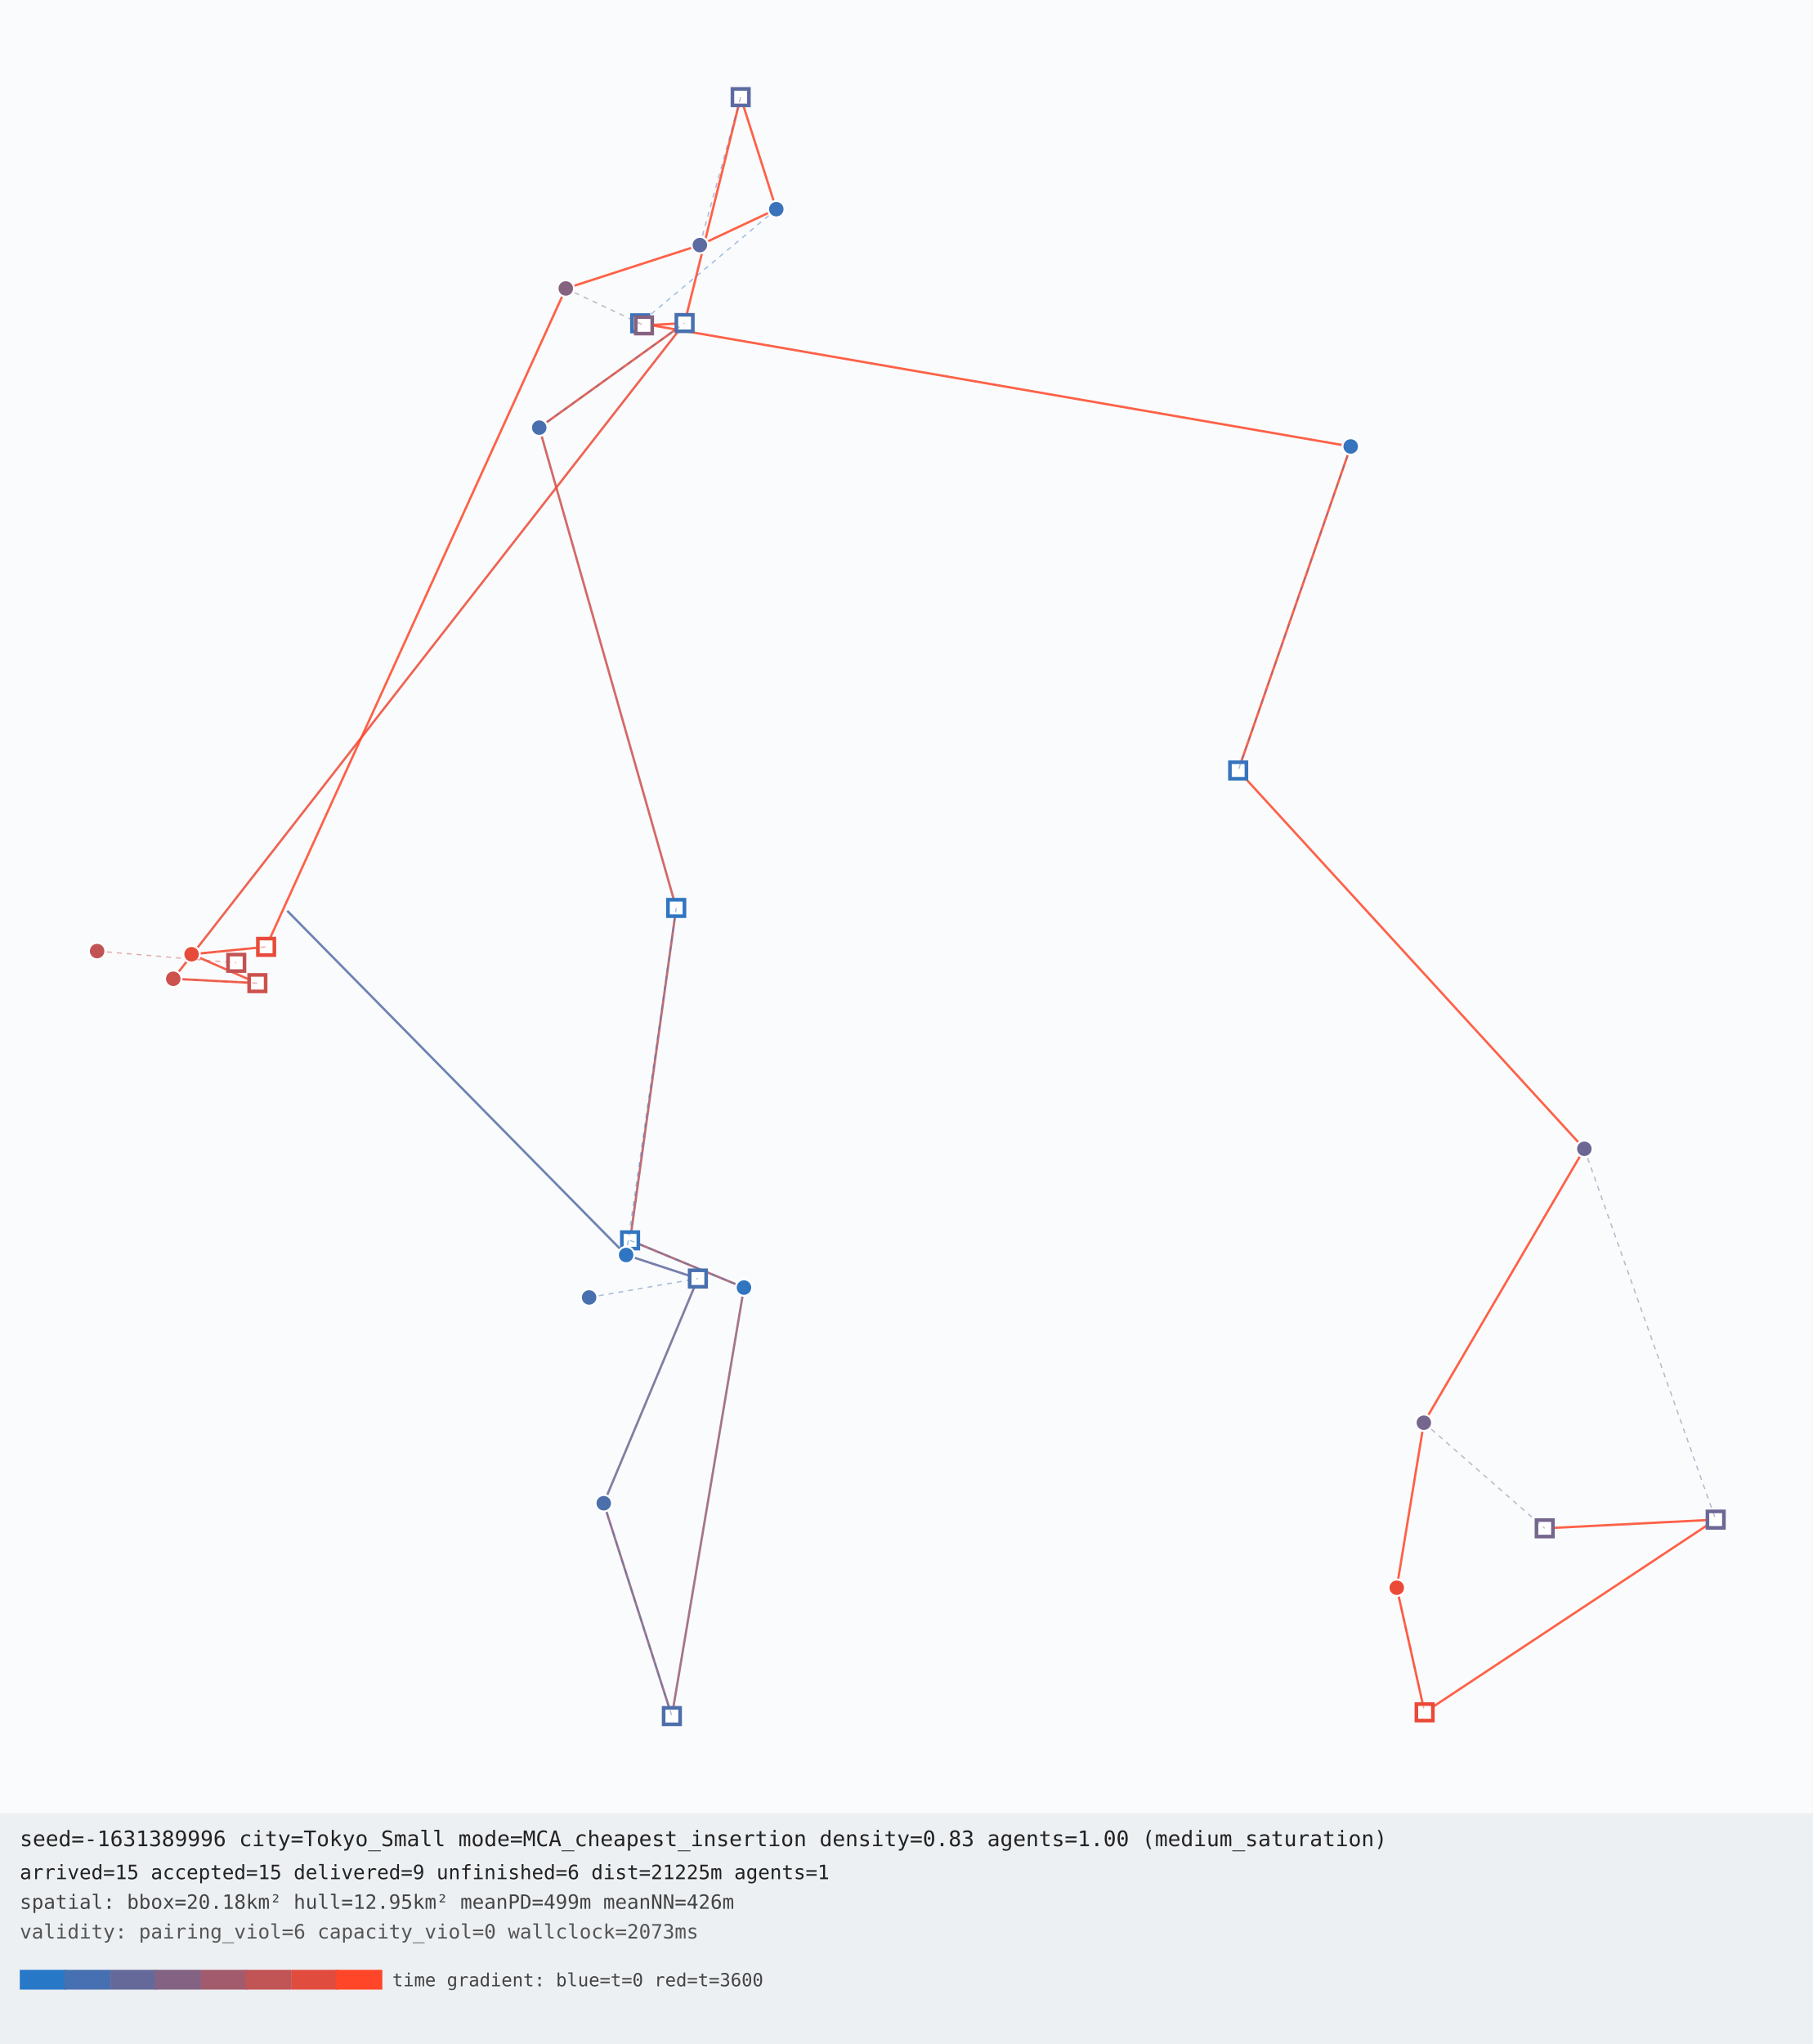
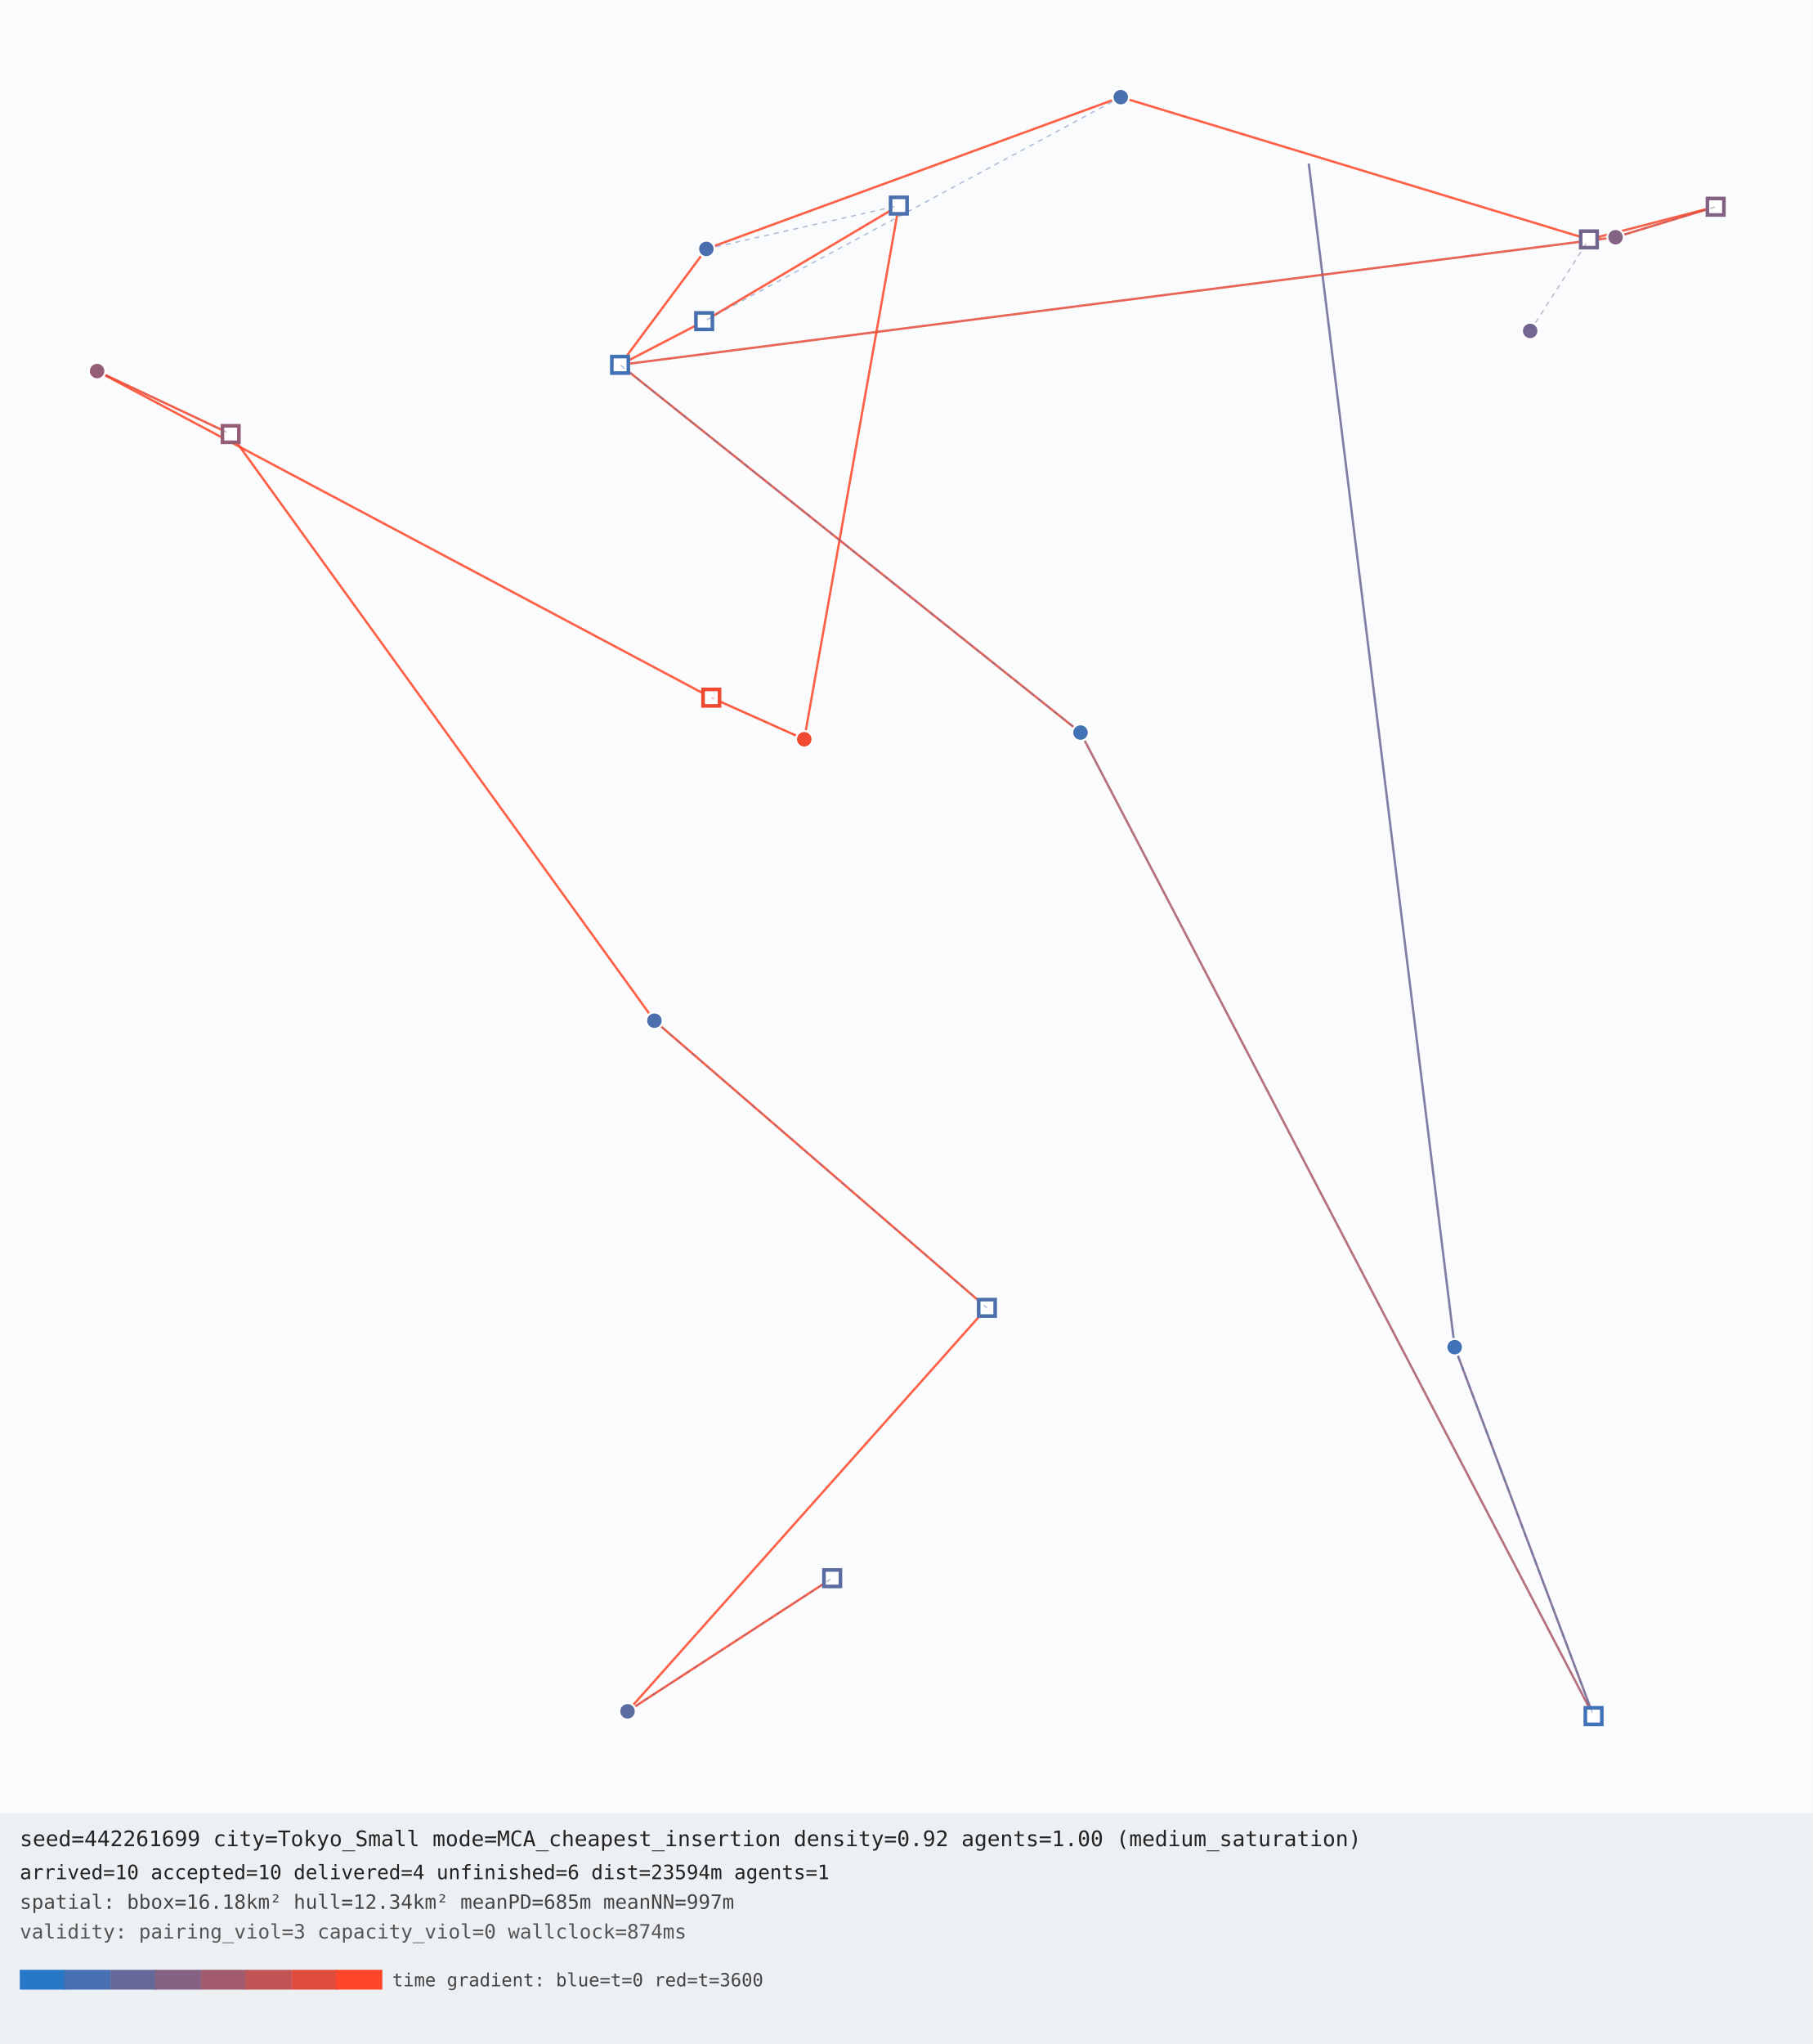
<svg xmlns="http://www.w3.org/2000/svg" width="1100" height="1240">
  <rect width="1100" height="1100" fill="#fafbfc" />
-   <line x1="174.282" y1="552.538" x2="379.935" y2="761.35" stroke="rgb(85,109,166)" stroke-width="1.4" opacity="0.85" />
-   <line x1="379.935" y1="761.35" x2="423.486" y2="775.627" stroke="rgb(95,107,158)" stroke-width="1.4" opacity="0.85" />
-   <line x1="423.486" y1="775.627" x2="366.36" y2="911.935" stroke="rgb(111,103,146)" stroke-width="1.4" opacity="0.85" />
-   <line x1="366.36" y1="911.935" x2="407.688" y2="1041.07" stroke="rgb(135,97,128)" stroke-width="1.4" opacity="0.85" />
-   <line x1="407.688" y1="1041.07" x2="451.443" y2="781.109" stroke="rgb(151,94,117)" stroke-width="1.4" opacity="0.85" />
-   <line x1="451.443" y1="781.109" x2="382.328" y2="752.468" stroke="rgb(163,91,108)" stroke-width="1.4" opacity="0.85" />
-   <line x1="382.328" y1="752.468" x2="410.321" y2="550.799" stroke="rgb(180,87,95)" stroke-width="1.4" opacity="0.85" />
-   <line x1="410.321" y1="550.799" x2="327.203" y2="259.435" stroke="rgb(204,81,77)" stroke-width="1.4" opacity="0.85" />
-   <line x1="327.203" y1="259.435" x2="415.412" y2="195.986" stroke="rgb(231,75,57)" stroke-width="1.4" opacity="0.85" />
-   <line x1="415.412" y1="195.986" x2="105.128" y2="593.768" stroke="rgb(237,74,53)" stroke-width="1.4" opacity="0.85" />
-   <line x1="105.128" y1="593.768" x2="156.182" y2="596.43" stroke="rgb(242,72,49)" stroke-width="1.4" opacity="0.85" />
-   <line x1="156.182" y1="596.43" x2="116.248" y2="578.905" stroke="rgb(244,72,47)" stroke-width="1.4" opacity="0.85" />
-   <line x1="116.248" y1="578.905" x2="161.482" y2="574.402" stroke="rgb(250,71,43)" stroke-width="1.4" opacity="0.85" />
-   <line x1="161.482" y1="574.402" x2="343.316" y2="174.999" stroke="rgb(255,70,40)" stroke-width="1.4" opacity="0.85" />
-   <line x1="343.316" y1="174.999" x2="424.671" y2="148.696" stroke="rgb(255,70,40)" stroke-width="1.4" opacity="0.85" />
-   <line x1="424.671" y1="148.696" x2="471.048" y2="126.9" stroke="rgb(255,70,40)" stroke-width="1.4" opacity="0.85" />
-   <line x1="471.048" y1="126.9" x2="449.44" y2="58.929" stroke="rgb(255,70,40)" stroke-width="1.4" opacity="0.85" />
-   <line x1="449.44" y1="58.929" x2="415.412" y2="195.986" stroke="rgb(255,70,40)" stroke-width="1.4" opacity="0.85" />
-   <line x1="415.412" y1="195.986" x2="390.774" y2="197.386" stroke="rgb(255,70,40)" stroke-width="1.4" opacity="0.85" />
-   <line x1="390.774" y1="197.386" x2="388.454" y2="196.136" stroke="rgb(255,70,40)" stroke-width="1.4" opacity="0.85" />
-   <line x1="388.454" y1="196.136" x2="819.598" y2="270.854" stroke="rgb(255,70,40)" stroke-width="1.4" opacity="0.85" />
-   <line x1="819.598" y1="270.854" x2="751.329" y2="467.419" stroke="rgb(255,70,40)" stroke-width="1.4" opacity="0.85" />
-   <line x1="751.329" y1="467.419" x2="961.38" y2="696.923" stroke="rgb(255,70,40)" stroke-width="1.4" opacity="0.85" />
-   <line x1="961.38" y1="696.923" x2="863.999" y2="863.09" stroke="rgb(255,70,40)" stroke-width="1.4" opacity="0.85" />
-   <line x1="863.999" y1="863.09" x2="847.563" y2="963.198" stroke="rgb(255,70,40)" stroke-width="1.4" opacity="0.85" />
-   <line x1="847.563" y1="963.198" x2="864.464" y2="1038.79" stroke="rgb(255,70,40)" stroke-width="1.4" opacity="0.85" />
-   <line x1="864.464" y1="1038.79" x2="1041.07" y2="921.888" stroke="rgb(255,70,40)" stroke-width="1.4" opacity="0.85" />
-   <line x1="1041.07" y1="921.888" x2="937.328" y2="927.161" stroke="rgb(255,70,40)" stroke-width="1.4" opacity="0.85" />
-   <circle cx="357.472" cy="787.105" r="5" fill="rgb(73,112,174)" stroke="white" stroke-width="1.2" />
-   <rect x="418.486" y="770.627" width="10" height="10" fill="white" stroke="rgb(73,112,174)" stroke-width="2.2" />
-   <line x1="357.472" y1="787.105" x2="423.486" y2="775.627" stroke="rgb(73,112,174)" stroke-width="0.8" stroke-dasharray="3,3" opacity="0.45" />
-   <circle cx="366.36" cy="911.935" r="5" fill="rgb(77,111,172)" stroke="white" stroke-width="1.2" />
-   <rect x="402.688" y="1036.07" width="10" height="10" fill="white" stroke="rgb(77,111,172)" stroke-width="2.2" />
-   <line x1="366.36" y1="911.935" x2="407.688" y2="1041.07" stroke="rgb(77,111,172)" stroke-width="0.8" stroke-dasharray="3,3" opacity="0.45" />
-   <circle cx="451.443" cy="781.109" r="5" fill="rgb(49,117,192)" stroke="white" stroke-width="1.2" />
-   <rect x="377.328" y="747.468" width="10" height="10" fill="white" stroke="rgb(49,117,192)" stroke-width="2.2" />
-   <line x1="451.443" y1="781.109" x2="382.328" y2="752.468" stroke="rgb(49,117,192)" stroke-width="0.8" stroke-dasharray="3,3" opacity="0.45" />
-   <circle cx="379.935" cy="761.35" r="5" fill="rgb(48,117,193)" stroke="white" stroke-width="1.2" />
-   <rect x="405.321" y="545.799" width="10" height="10" fill="white" stroke="rgb(48,117,193)" stroke-width="2.2" />
-   <line x1="379.935" y1="761.35" x2="410.321" y2="550.799" stroke="rgb(48,117,193)" stroke-width="0.8" stroke-dasharray="3,3" opacity="0.45" />
-   <circle cx="327.203" cy="259.435" r="5" fill="rgb(73,112,174)" stroke="white" stroke-width="1.2" />
-   <rect x="410.412" y="190.986" width="10" height="10" fill="white" stroke="rgb(73,112,174)" stroke-width="2.2" />
-   <line x1="327.203" y1="259.435" x2="415.412" y2="195.986" stroke="rgb(73,112,174)" stroke-width="0.8" stroke-dasharray="3,3" opacity="0.45" />
-   <circle cx="105.128" cy="593.768" r="5" fill="rgb(205,81,76)" stroke="white" stroke-width="1.2" />
-   <rect x="151.182" y="591.43" width="10" height="10" fill="white" stroke="rgb(205,81,76)" stroke-width="2.2" />
-   <line x1="105.128" y1="593.768" x2="156.182" y2="596.43" stroke="rgb(205,81,76)" stroke-width="0.8" stroke-dasharray="3,3" opacity="0.45" />
-   <circle cx="116.248" cy="578.905" r="5" fill="rgb(231,75,57)" stroke="white" stroke-width="1.2" />
-   <rect x="156.482" y="569.402" width="10" height="10" fill="white" stroke="rgb(231,75,57)" stroke-width="2.2" />
-   <line x1="116.248" y1="578.905" x2="161.482" y2="574.402" stroke="rgb(231,75,57)" stroke-width="0.8" stroke-dasharray="3,3" opacity="0.45" />
-   <circle cx="819.598" cy="270.854" r="5" fill="rgb(54,116,189)" stroke="white" stroke-width="1.2" />
-   <rect x="746.329" y="462.419" width="10" height="10" fill="white" stroke="rgb(54,116,189)" stroke-width="2.2" />
-   <line x1="819.598" y1="270.854" x2="751.329" y2="467.419" stroke="rgb(54,116,189)" stroke-width="0.8" stroke-dasharray="3,3" opacity="0.45" />
-   <circle cx="471.048" cy="126.9" r="5" fill="rgb(58,115,186)" stroke="white" stroke-width="1.2" />
-   <rect x="383.454" y="191.136" width="10" height="10" fill="white" stroke="rgb(58,115,186)" stroke-width="2.2" />
-   <line x1="471.048" y1="126.9" x2="388.454" y2="196.136" stroke="rgb(58,115,186)" stroke-width="0.8" stroke-dasharray="3,3" opacity="0.45" />
-   <circle cx="424.671" cy="148.696" r="5" fill="rgb(92,107,161)" stroke="white" stroke-width="1.2" />
-   <rect x="444.44" y="53.929" width="10" height="10" fill="white" stroke="rgb(92,107,161)" stroke-width="2.2" />
-   <line x1="424.671" y1="148.696" x2="449.44" y2="58.929" stroke="rgb(92,107,161)" stroke-width="0.8" stroke-dasharray="3,3" opacity="0.45" />
-   <circle cx="961.38" cy="696.923" r="5" fill="rgb(107,104,149)" stroke="white" stroke-width="1.2" />
-   <rect x="1036.07" y="916.888" width="10" height="10" fill="white" stroke="rgb(107,104,149)" stroke-width="2.2" />
-   <line x1="961.38" y1="696.923" x2="1041.07" y2="921.888" stroke="rgb(107,104,149)" stroke-width="0.8" stroke-dasharray="3,3" opacity="0.45" />
-   <circle cx="863.999" cy="863.09" r="5" fill="rgb(117,102,142)" stroke="white" stroke-width="1.2" />
-   <rect x="932.328" y="922.161" width="10" height="10" fill="white" stroke="rgb(117,102,142)" stroke-width="2.2" />
-   <line x1="863.999" y1="863.09" x2="937.328" y2="927.161" stroke="rgb(117,102,142)" stroke-width="0.8" stroke-dasharray="3,3" opacity="0.45" />
-   <circle cx="343.316" cy="174.999" r="5" fill="rgb(134,98,129)" stroke="white" stroke-width="1.2" />
-   <rect x="385.774" y="192.386" width="10" height="10" fill="white" stroke="rgb(134,98,129)" stroke-width="2.2" />
-   <line x1="343.316" y1="174.999" x2="390.774" y2="197.386" stroke="rgb(134,98,129)" stroke-width="0.8" stroke-dasharray="3,3" opacity="0.45" />
-   <circle cx="58.929" cy="576.977" r="5" fill="rgb(194,83,84)" stroke="white" stroke-width="1.2" />
-   <rect x="138.363" y="579.103" width="10" height="10" fill="white" stroke="rgb(194,83,84)" stroke-width="2.2" />
-   <line x1="58.929" y1="576.977" x2="143.363" y2="584.103" stroke="rgb(194,83,84)" stroke-width="0.8" stroke-dasharray="3,3" opacity="0.45" />
-   <circle cx="847.563" cy="963.198" r="5" fill="rgb(234,74,55)" stroke="white" stroke-width="1.2" />
-   <rect x="859.464" y="1033.79" width="10" height="10" fill="white" stroke="rgb(234,74,55)" stroke-width="2.2" />
-   <line x1="847.563" y1="963.198" x2="864.464" y2="1038.79" stroke="rgb(234,74,55)" stroke-width="0.8" stroke-dasharray="3,3" opacity="0.45" />
+   <line x1="794.152" y1="99.197" x2="882.703" y2="817.256" stroke="rgb(107,104,149)" stroke-width="1.4" opacity="0.85" />
+   <line x1="882.703" y1="817.256" x2="966.984" y2="1041.07" stroke="rgb(124,100,137)" stroke-width="1.4" opacity="0.85" />
+   <line x1="966.984" y1="1041.07" x2="655.66" y2="444.417" stroke="rgb(169,89,103)" stroke-width="1.4" opacity="0.85" />
+   <line x1="655.66" y1="444.417" x2="376.268" y2="221.324" stroke="rgb(225,76,62)" stroke-width="1.4" opacity="0.85" />
+   <line x1="376.268" y1="221.324" x2="980.306" y2="143.899" stroke="rgb(229,75,58)" stroke-width="1.4" opacity="0.85" />
+   <line x1="980.306" y1="143.899" x2="1041.07" y2="125.411" stroke="rgb(240,73,51)" stroke-width="1.4" opacity="0.85" />
+   <line x1="1041.07" y1="125.411" x2="964.154" y2="145.237" stroke="rgb(245,72,47)" stroke-width="1.4" opacity="0.85" />
+   <line x1="964.154" y1="145.237" x2="680.087" y2="58.929" stroke="rgb(255,70,40)" stroke-width="1.4" opacity="0.85" />
+   <line x1="680.087" y1="58.929" x2="428.614" y2="150.99" stroke="rgb(255,70,40)" stroke-width="1.4" opacity="0.85" />
+   <line x1="428.614" y1="150.99" x2="376.268" y2="221.324" stroke="rgb(255,70,40)" stroke-width="1.4" opacity="0.85" />
+   <line x1="376.268" y1="221.324" x2="427.282" y2="194.838" stroke="rgb(255,70,40)" stroke-width="1.4" opacity="0.85" />
+   <line x1="427.282" y1="194.838" x2="545.409" y2="124.717" stroke="rgb(255,70,40)" stroke-width="1.4" opacity="0.85" />
+   <line x1="545.409" y1="124.717" x2="488.022" y2="448.462" stroke="rgb(255,70,40)" stroke-width="1.4" opacity="0.85" />
+   <line x1="488.022" y1="448.462" x2="431.619" y2="423.232" stroke="rgb(255,70,40)" stroke-width="1.4" opacity="0.85" />
+   <line x1="431.619" y1="423.232" x2="58.929" y2="225.109" stroke="rgb(255,70,40)" stroke-width="1.4" opacity="0.85" />
+   <line x1="58.929" y1="225.109" x2="139.966" y2="263.315" stroke="rgb(255,70,40)" stroke-width="1.4" opacity="0.85" />
+   <line x1="139.966" y1="263.315" x2="397.093" y2="619.203" stroke="rgb(255,70,40)" stroke-width="1.4" opacity="0.85" />
+   <line x1="397.093" y1="619.203" x2="598.859" y2="793.408" stroke="rgb(255,70,40)" stroke-width="1.4" opacity="0.85" />
+   <line x1="598.859" y1="793.408" x2="380.781" y2="1038.19" stroke="rgb(255,70,40)" stroke-width="1.4" opacity="0.85" />
+   <line x1="380.781" y1="1038.19" x2="504.976" y2="957.415" stroke="rgb(255,70,40)" stroke-width="1.4" opacity="0.85" />
+   <circle cx="882.703" cy="817.256" r="5" fill="rgb(63,114,182)" stroke="white" stroke-width="1.2" />
+   <rect x="961.984" y="1036.07" width="10" height="10" fill="white" stroke="rgb(63,114,182)" stroke-width="2.2" />
+   <line x1="882.703" y1="817.256" x2="966.984" y2="1041.07" stroke="rgb(63,114,182)" stroke-width="0.8" stroke-dasharray="3,3" opacity="0.45" />
+   <circle cx="655.66" cy="444.417" r="5" fill="rgb(65,114,181)" stroke="white" stroke-width="1.2" />
+   <rect x="371.268" y="216.324" width="10" height="10" fill="white" stroke="rgb(65,114,181)" stroke-width="2.2" />
+   <line x1="655.66" y1="444.417" x2="376.268" y2="221.324" stroke="rgb(65,114,181)" stroke-width="0.8" stroke-dasharray="3,3" opacity="0.45" />
+   <circle cx="980.306" cy="143.899" r="5" fill="rgb(130,99,132)" stroke="white" stroke-width="1.2" />
+   <rect x="1036.07" y="120.411" width="10" height="10" fill="white" stroke="rgb(130,99,132)" stroke-width="2.2" />
+   <line x1="980.306" y1="143.899" x2="1041.07" y2="125.411" stroke="rgb(130,99,132)" stroke-width="0.8" stroke-dasharray="3,3" opacity="0.45" />
+   <circle cx="928.511" cy="200.754" r="5" fill="rgb(114,102,144)" stroke="white" stroke-width="1.2" />
+   <rect x="959.154" y="140.237" width="10" height="10" fill="white" stroke="rgb(114,102,144)" stroke-width="2.2" />
+   <line x1="928.511" y1="200.754" x2="964.154" y2="145.237" stroke="rgb(114,102,144)" stroke-width="0.8" stroke-dasharray="3,3" opacity="0.45" />
+   <circle cx="680.087" cy="58.929" r="5" fill="rgb(72,112,175)" stroke="white" stroke-width="1.2" />
+   <rect x="422.282" y="189.838" width="10" height="10" fill="white" stroke="rgb(72,112,175)" stroke-width="2.2" />
+   <line x1="680.087" y1="58.929" x2="427.282" y2="194.838" stroke="rgb(72,112,175)" stroke-width="0.8" stroke-dasharray="3,3" opacity="0.45" />
+   <circle cx="428.614" cy="150.99" r="5" fill="rgb(74,111,174)" stroke="white" stroke-width="1.2" />
+   <rect x="540.409" y="119.717" width="10" height="10" fill="white" stroke="rgb(74,111,174)" stroke-width="2.2" />
+   <line x1="428.614" y1="150.99" x2="545.409" y2="124.717" stroke="rgb(74,111,174)" stroke-width="0.8" stroke-dasharray="3,3" opacity="0.45" />
+   <circle cx="397.093" cy="619.203" r="5" fill="rgb(76,111,172)" stroke="white" stroke-width="1.2" />
+   <rect x="593.859" y="788.408" width="10" height="10" fill="white" stroke="rgb(76,111,172)" stroke-width="2.2" />
+   <line x1="397.093" y1="619.203" x2="598.859" y2="793.408" stroke="rgb(76,111,172)" stroke-width="0.8" stroke-dasharray="3,3" opacity="0.45" />
+   <circle cx="380.781" cy="1038.19" r="5" fill="rgb(91,108,161)" stroke="white" stroke-width="1.2" />
+   <rect x="499.976" y="952.415" width="10" height="10" fill="white" stroke="rgb(91,108,161)" stroke-width="2.2" />
+   <line x1="380.781" y1="1038.19" x2="504.976" y2="957.415" stroke="rgb(91,108,161)" stroke-width="0.8" stroke-dasharray="3,3" opacity="0.45" />
+   <circle cx="58.929" cy="225.109" r="5" fill="rgb(149,94,118)" stroke="white" stroke-width="1.2" />
+   <rect x="134.966" y="258.315" width="10" height="10" fill="white" stroke="rgb(149,94,118)" stroke-width="2.2" />
+   <line x1="58.929" y1="225.109" x2="139.966" y2="263.315" stroke="rgb(149,94,118)" stroke-width="0.8" stroke-dasharray="3,3" opacity="0.45" />
+   <circle cx="488.022" cy="448.462" r="5" fill="rgb(240,73,50)" stroke="white" stroke-width="1.2" />
+   <rect x="426.619" y="418.232" width="10" height="10" fill="white" stroke="rgb(240,73,50)" stroke-width="2.2" />
+   <line x1="488.022" y1="448.462" x2="431.619" y2="423.232" stroke="rgb(240,73,50)" stroke-width="0.8" stroke-dasharray="3,3" opacity="0.45" />
  <rect y="1100" width="1100" height="140" fill="#edf0f3" />
-   <text x="12" y="1120" font-family="monospace" font-size="13" fill="#222">seed=-1631389996  city=Tokyo_Small  mode=MCA_cheapest_insertion  density=0.83  agents=1.00  (medium_saturation)</text>
-   <text x="12" y="1140" font-family="monospace" font-size="12" fill="#222">arrived=15 accepted=15 delivered=9 unfinished=6 dist=21225m agents=1</text>
-   <text x="12" y="1158" font-family="monospace" font-size="12" fill="#444">spatial: bbox=20.18km² hull=12.95km² meanPD=499m meanNN=426m</text>
-   <text x="12" y="1176" font-family="monospace" font-size="12" fill="#555">validity: pairing_viol=6 capacity_viol=0 wallclock=2073ms</text>
+   <text x="12" y="1120" font-family="monospace" font-size="13" fill="#222">seed=442261699  city=Tokyo_Small  mode=MCA_cheapest_insertion  density=0.92  agents=1.00  (medium_saturation)</text>
+   <text x="12" y="1140" font-family="monospace" font-size="12" fill="#222">arrived=10 accepted=10 delivered=4 unfinished=6 dist=23594m agents=1</text>
+   <text x="12" y="1158" font-family="monospace" font-size="12" fill="#444">spatial: bbox=16.18km² hull=12.34km² meanPD=685m meanNN=997m</text>
+   <text x="12" y="1176" font-family="monospace" font-size="12" fill="#555">validity: pairing_viol=3 capacity_viol=0 wallclock=874ms</text>
  <rect x="12" y="1195" width="28" height="12" fill="rgb(40,120,200)" />
  <rect x="39" y="1195" width="28" height="12" fill="rgb(70,112,177)" />
  <rect x="67" y="1195" width="28" height="12" fill="rgb(101,105,154)" />
  <rect x="94" y="1195" width="28" height="12" fill="rgb(132,98,131)" />
  <rect x="122" y="1195" width="28" height="12" fill="rgb(162,91,108)" />
  <rect x="149" y="1195" width="28" height="12" fill="rgb(193,84,85)" />
  <rect x="177" y="1195" width="28" height="12" fill="rgb(224,77,62)" />
  <rect x="204" y="1195" width="28" height="12" fill="rgb(255,70,40)" />
  <text x="238" y="1205" font-family="monospace" font-size="11" fill="#444">time gradient: blue=t=0  red=t=3600</text>
</svg>
